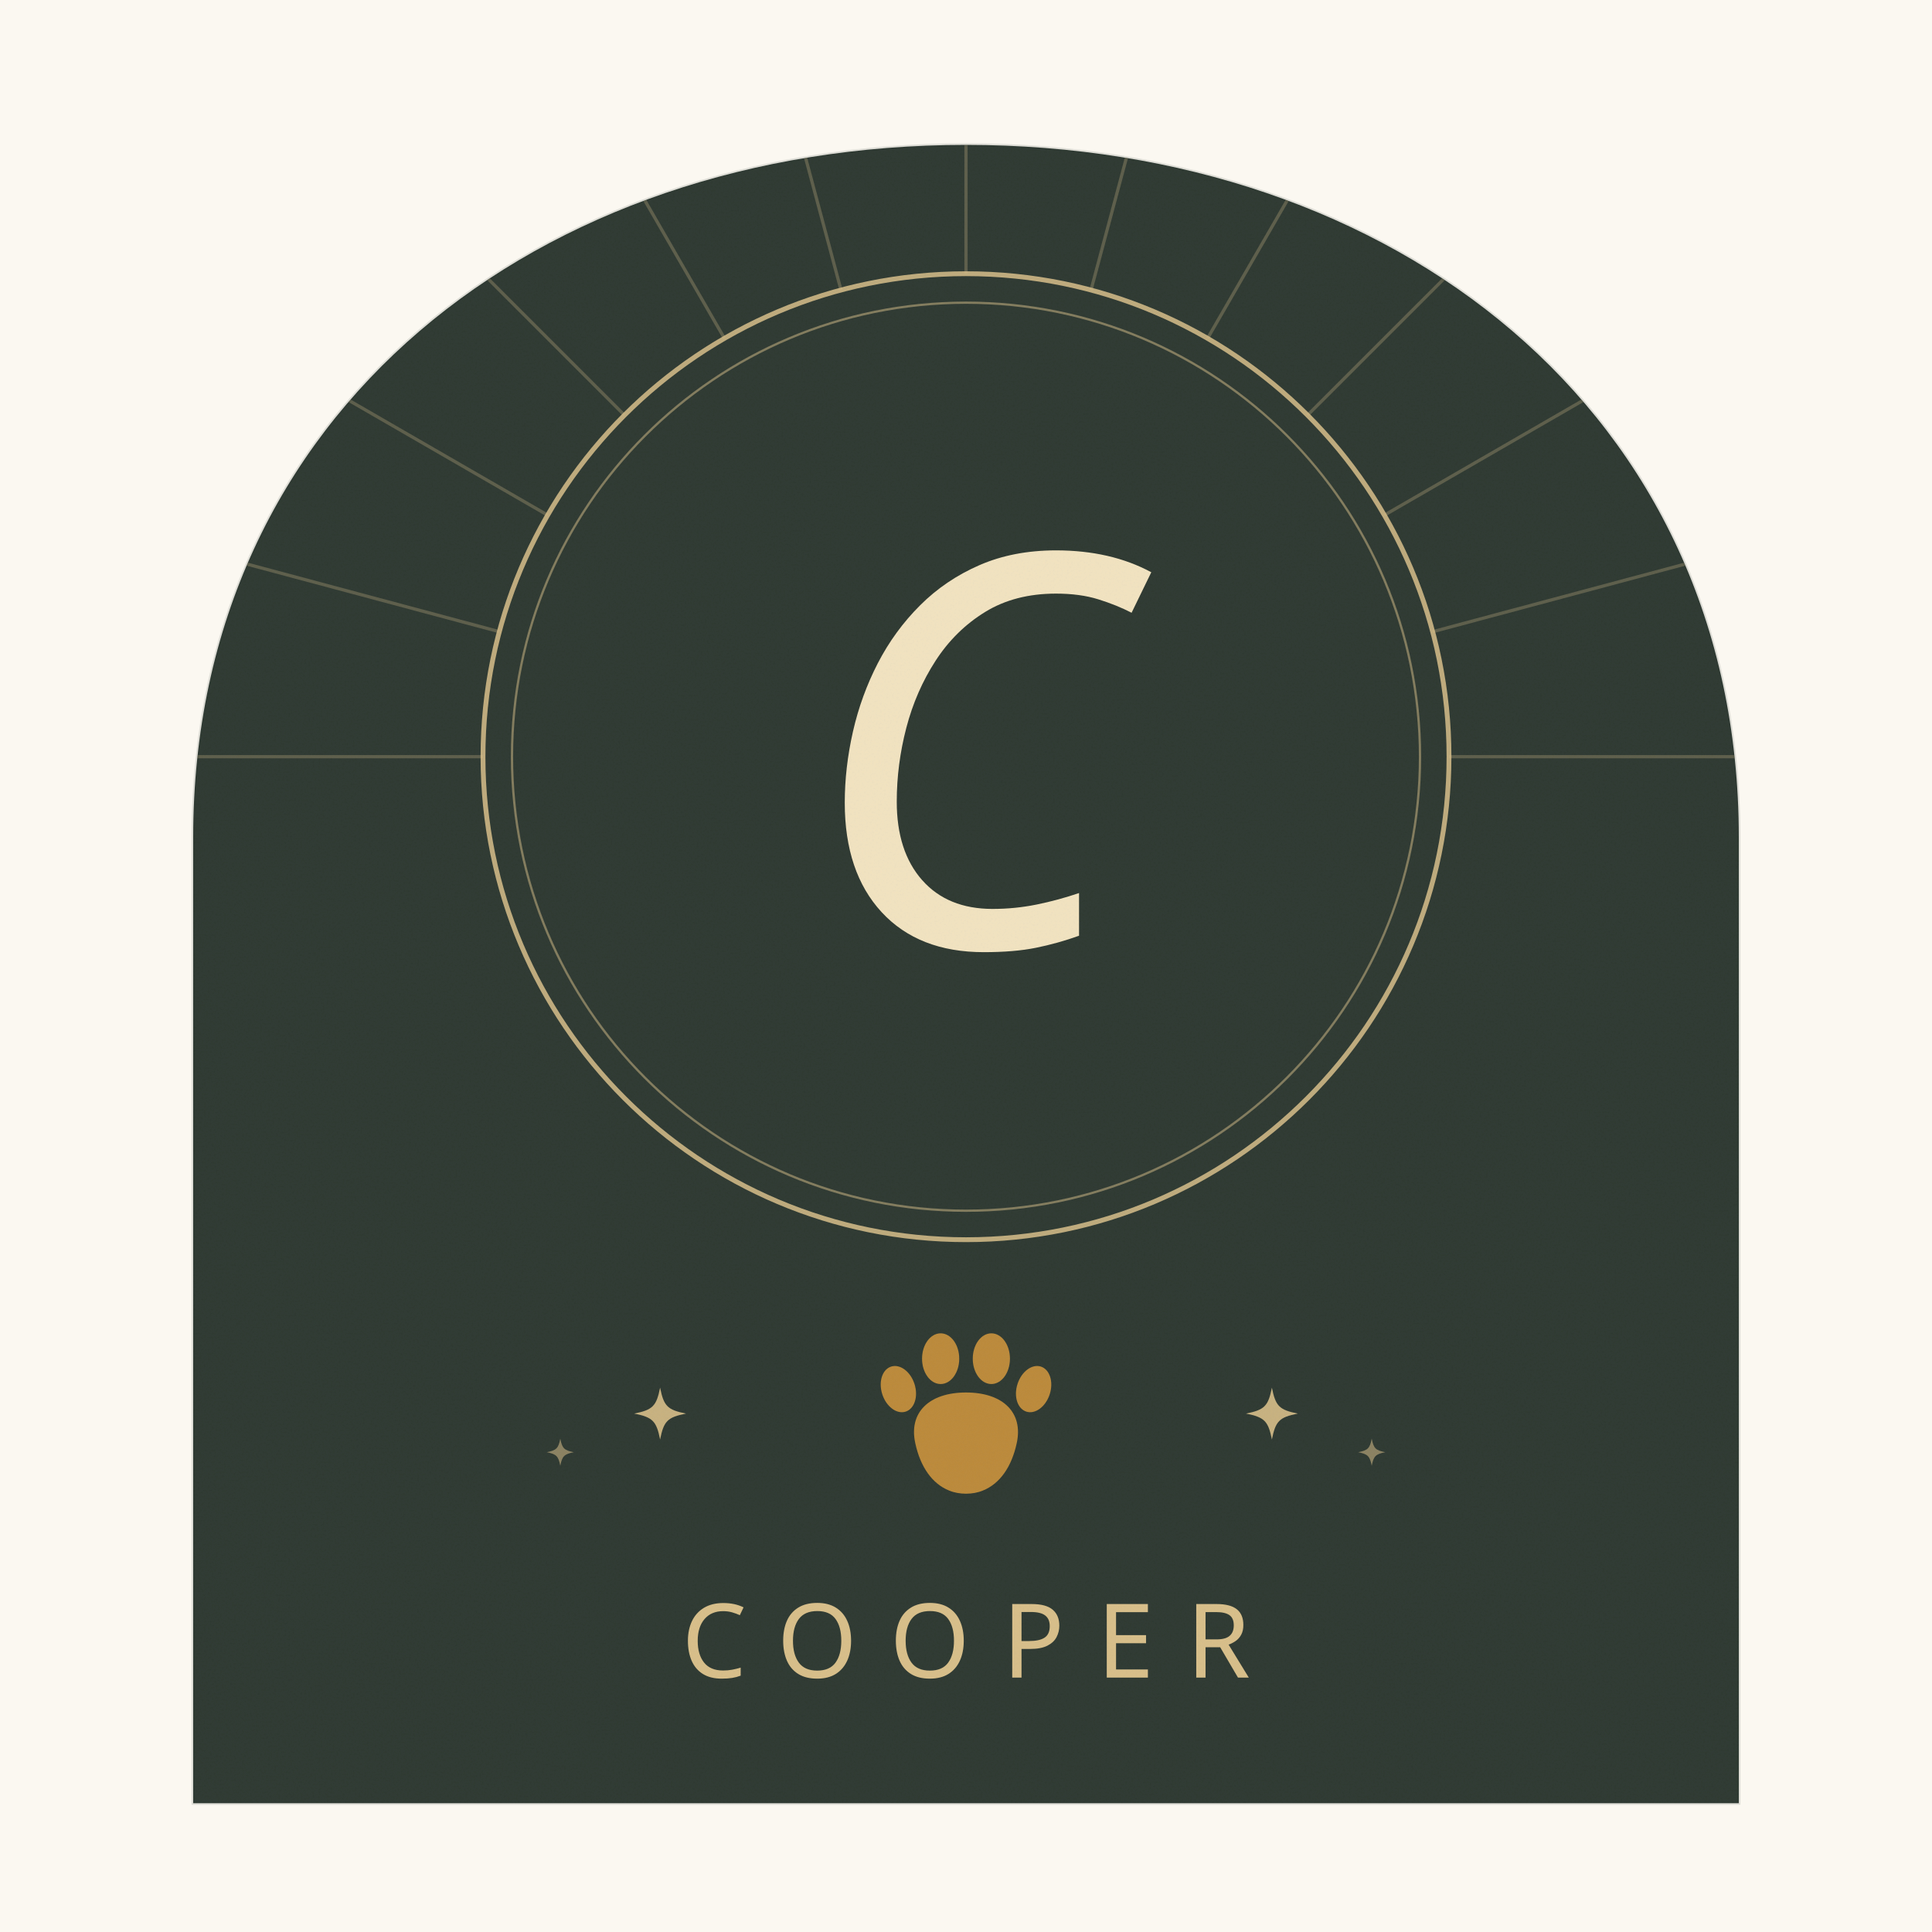
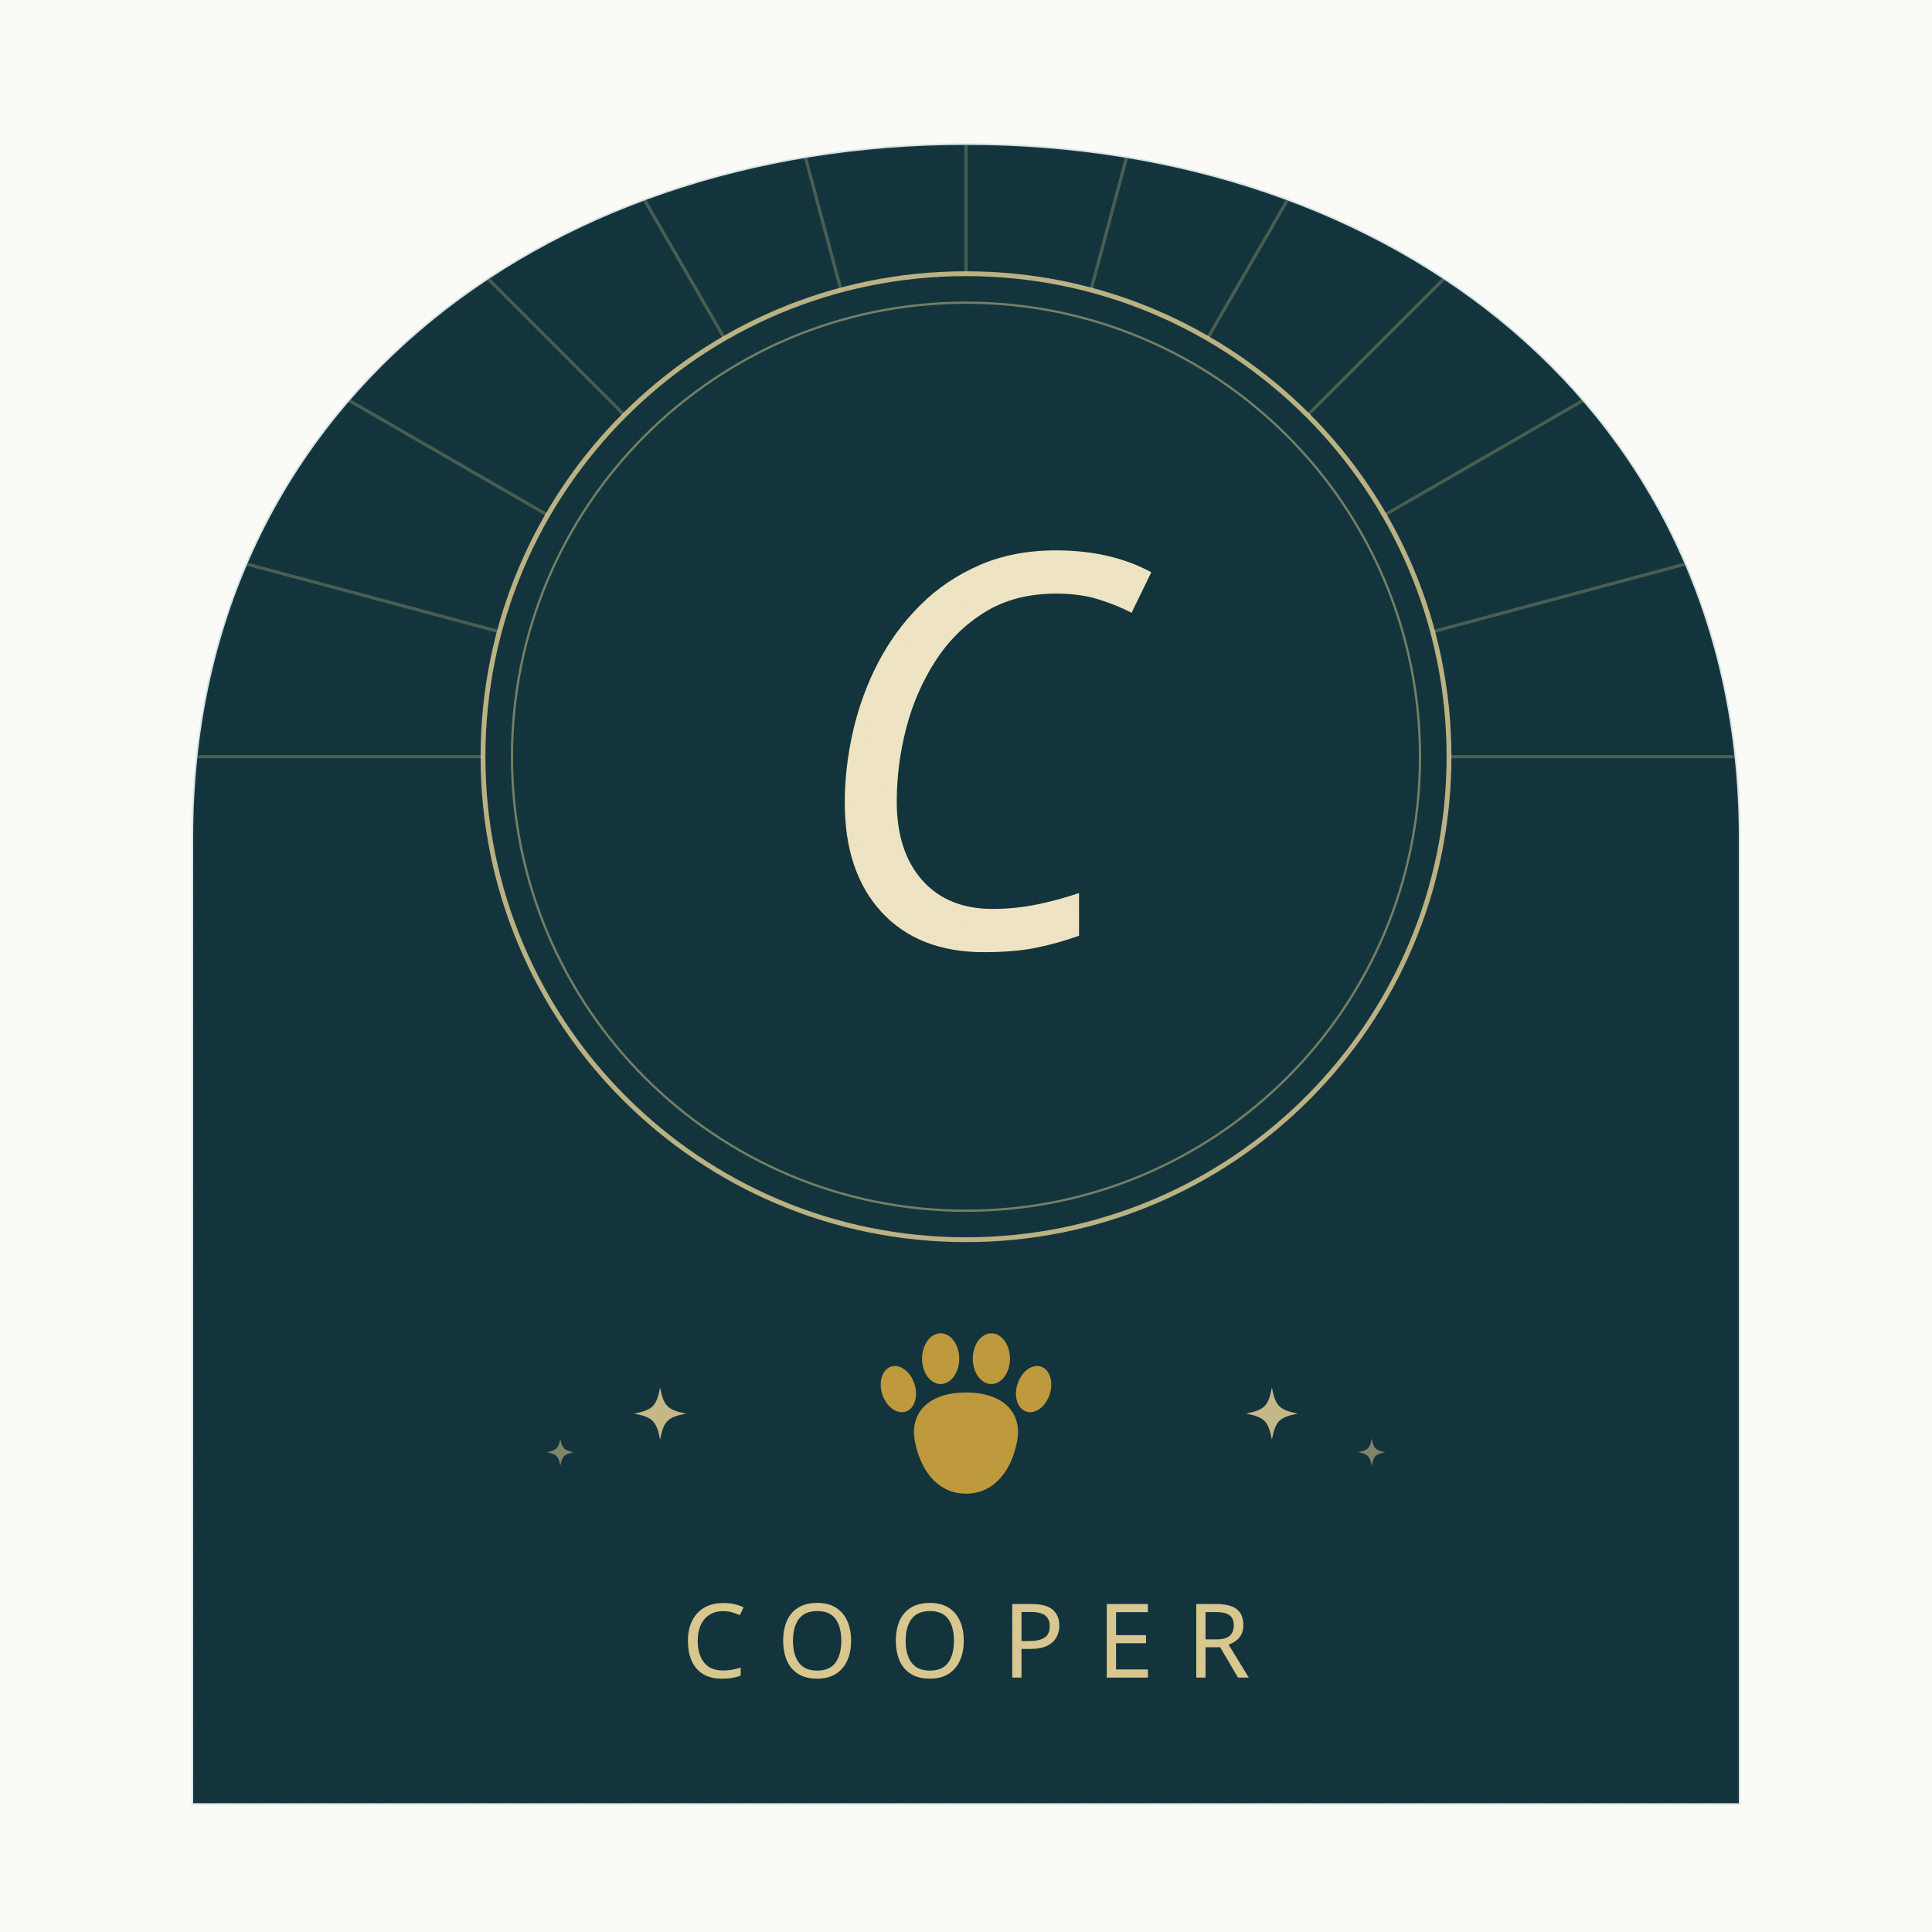
<svg xmlns="http://www.w3.org/2000/svg" viewBox="0 0 1200 1200">
-   <rect width="1200" height="1200" fill="#FBF8F1" />
+   <rect width="1200" height="1200" fill="#FAFAF7" />
  <clipPath id="arch">
    <path d="M120 1120 L120 520 C120 255, 335 90, 600 90 C865 90, 1080 255, 1080 520 L1080 1120 Z" />
  </clipPath>
  <g clip-path="url(#arch)">
-     <rect width="1200" height="1200" fill="#2F3A33" />
-     <g stroke="#D9C08B" stroke-width="2" opacity="0.28">
+     <rect width="1200" height="1200" fill="#12333B" />
+     <g stroke="#DCC98F" stroke-width="2" opacity="0.28">
      <path d="M600 470 L -120.0 470.0" />
      <path d="M600 470 L -95.5 283.7" />
      <path d="M600 470 L -23.5 110.0" />
      <path d="M600 470 L 90.9 -39.1" />
      <path d="M600 470 L 240.0 -153.5" />
      <path d="M600 470 L 413.7 -225.5" />
      <path d="M600 470 L 600.0 -250.0" />
      <path d="M600 470 L 786.3 -225.5" />
      <path d="M600 470 L 960.0 -153.5" />
      <path d="M600 470 L 1109.1 -39.1" />
      <path d="M600 470 L 1223.5 110.0" />
      <path d="M600 470 L 1295.5 283.7" />
      <path d="M600 470 L 1320.0 470.0" />
    </g>
-     <circle cx="600" cy="470" r="300" fill="#2F3A33" />
-     <circle cx="600" cy="470" r="300" fill="none" stroke="#D9C08B" stroke-width="3" opacity="0.85" />
-     <circle cx="600" cy="470" r="282" fill="none" stroke="#D9C08B" stroke-width="1.4" opacity="0.5" />
-     <text x="600" y="588" text-anchor="middle" font-family="Fraunces" font-style="italic" font-size="340" fill="#F3E4C2">C</text>
-     <g transform="translate(410,878) scale(1.15)" fill="#D9C08B" opacity="0.9">
+     <circle cx="600" cy="470" r="300" fill="#12333B" />
+     <circle cx="600" cy="470" r="300" fill="none" stroke="#DCC98F" stroke-width="3" opacity="0.85" />
+     <circle cx="600" cy="470" r="282" fill="none" stroke="#DCC98F" stroke-width="1.4" opacity="0.5" />
+     <text x="600" y="588" text-anchor="middle" font-family="Fraunces" font-style="italic" font-size="340" fill="#F2E6C4">C</text>
+     <g transform="translate(410,878) scale(1.15)" fill="#DCC98F" opacity="0.9">
      <path d="M 0 -14 C 2 -4, 4 -2, 14 0 C 4 2, 2 4, 0 14 C -2 4, -4 2, -14 0 C -4 -2, -2 -4, 0 -14 Z" />
    </g>
-     <g transform="translate(790,878) scale(1.15)" fill="#D9C08B" opacity="0.9">
+     <g transform="translate(790,878) scale(1.15)" fill="#DCC98F" opacity="0.9">
      <path d="M 0 -14 C 2 -4, 4 -2, 14 0 C 4 2, 2 4, 0 14 C -2 4, -4 2, -14 0 C -4 -2, -2 -4, 0 -14 Z" />
    </g>
-     <g transform="translate(348,902) scale(0.6)" fill="#D9C08B" opacity="0.55">
+     <g transform="translate(348,902) scale(0.6)" fill="#DCC98F" opacity="0.55">
      <path d="M 0 -14 C 2 -4, 4 -2, 14 0 C 4 2, 2 4, 0 14 C -2 4, -4 2, -14 0 C -4 -2, -2 -4, 0 -14 Z" />
    </g>
-     <g transform="translate(852,902) scale(0.6)" fill="#D9C08B" opacity="0.55">
+     <g transform="translate(852,902) scale(0.6)" fill="#DCC98F" opacity="0.55">
      <path d="M 0 -14 C 2 -4, 4 -2, 14 0 C 4 2, 2 4, 0 14 C -2 4, -4 2, -14 0 C -4 -2, -2 -4, 0 -14 Z" />
    </g>
-     <g transform="translate(600,888) scale(1.05)" fill="#BD8B3C">
+     <g transform="translate(600,888) scale(1.05)" fill="#C29A3B">
      <path d="M -30 8 C -34 -10, -22 -22, 0 -22 C 22 -22, 34 -10, 30 8 C 27 22, 20 32, 10 36 C 4 38.5, -4 38.5, -10 36 C -20 32, -27 22, -30 8 Z" />
      <ellipse cx="-15" cy="-42" rx="11" ry="15" />
      <ellipse cx="15" cy="-42" rx="11" ry="15" />
      <ellipse cx="-40" cy="-24" rx="10" ry="14" transform="rotate(-18 -40 -24)" />
      <ellipse cx="40" cy="-24" rx="10" ry="14" transform="rotate(18 40 -24)" />
    </g>
-     <text x="600" y="1042" text-anchor="middle" font-family="Fraunces" font-size="64" letter-spacing="20" fill="#D9C08B">COOPER</text>
+     <text x="600" y="1042" text-anchor="middle" font-family="Fraunces" font-size="64" letter-spacing="20" fill="#DCC98F">COOPER</text>
    <filter id="grain13" x="0" y="0" width="100%" height="100%">
      <feTurbulence type="fractalNoise" baseFrequency="0.8" numOctaves="2" seed="13" stitchTiles="stitch" />
-       <feColorMatrix type="matrix" values="0 0 0 0 0.16  0 0 0 0 0.14  0 0 0 0 0.10  0 0 0 0.045 0" />
+       <feColorMatrix type="matrix" values="0 0 0 0 0.08  0 0 0 0 0.14  0 0 0 0 0.15  0 0 0 0.045 0" />
    </filter>
    <rect width="1200" height="1200" filter="url(#grain13)" />
  </g>
-   <path d="M120 1120 L120 520 C120 255, 335 90, 600 90 C865 90, 1080 255, 1080 520 L1080 1120 Z" fill="none" stroke="#29382E" stroke-opacity="0.14" stroke-width="2" />
+   <path d="M120 1120 L120 520 C120 255, 335 90, 600 90 C865 90, 1080 255, 1080 520 L1080 1120 Z" fill="none" stroke="#134E5A" stroke-opacity="0.14" stroke-width="2" />
</svg>
